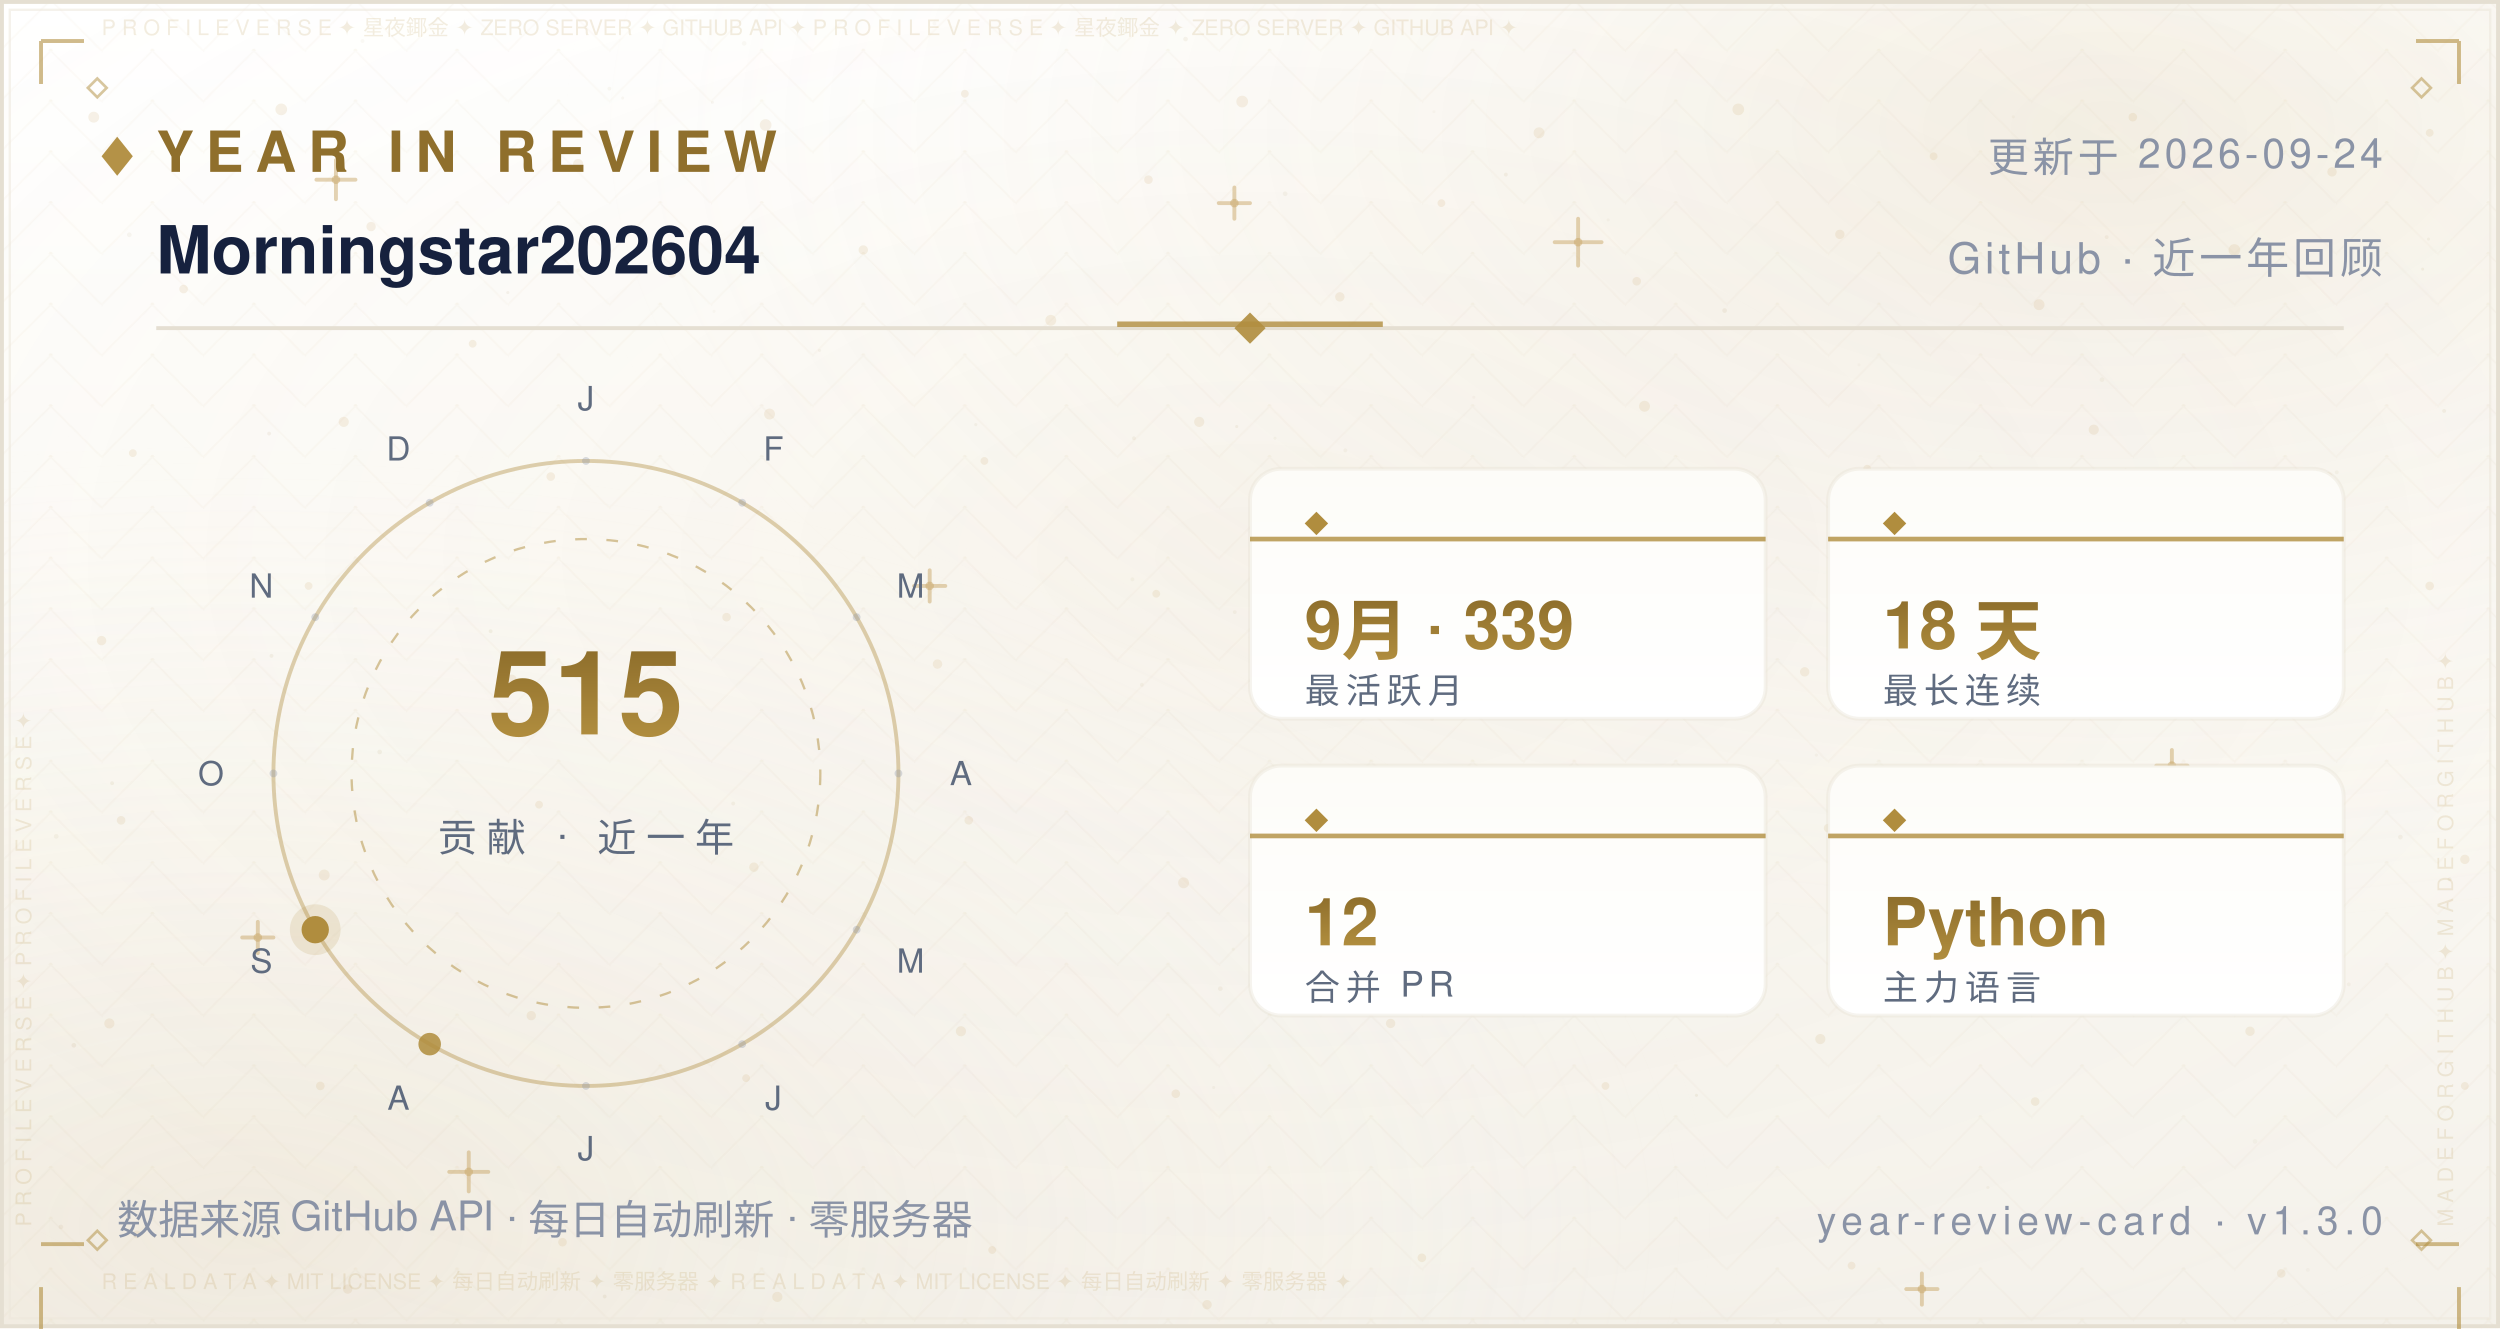
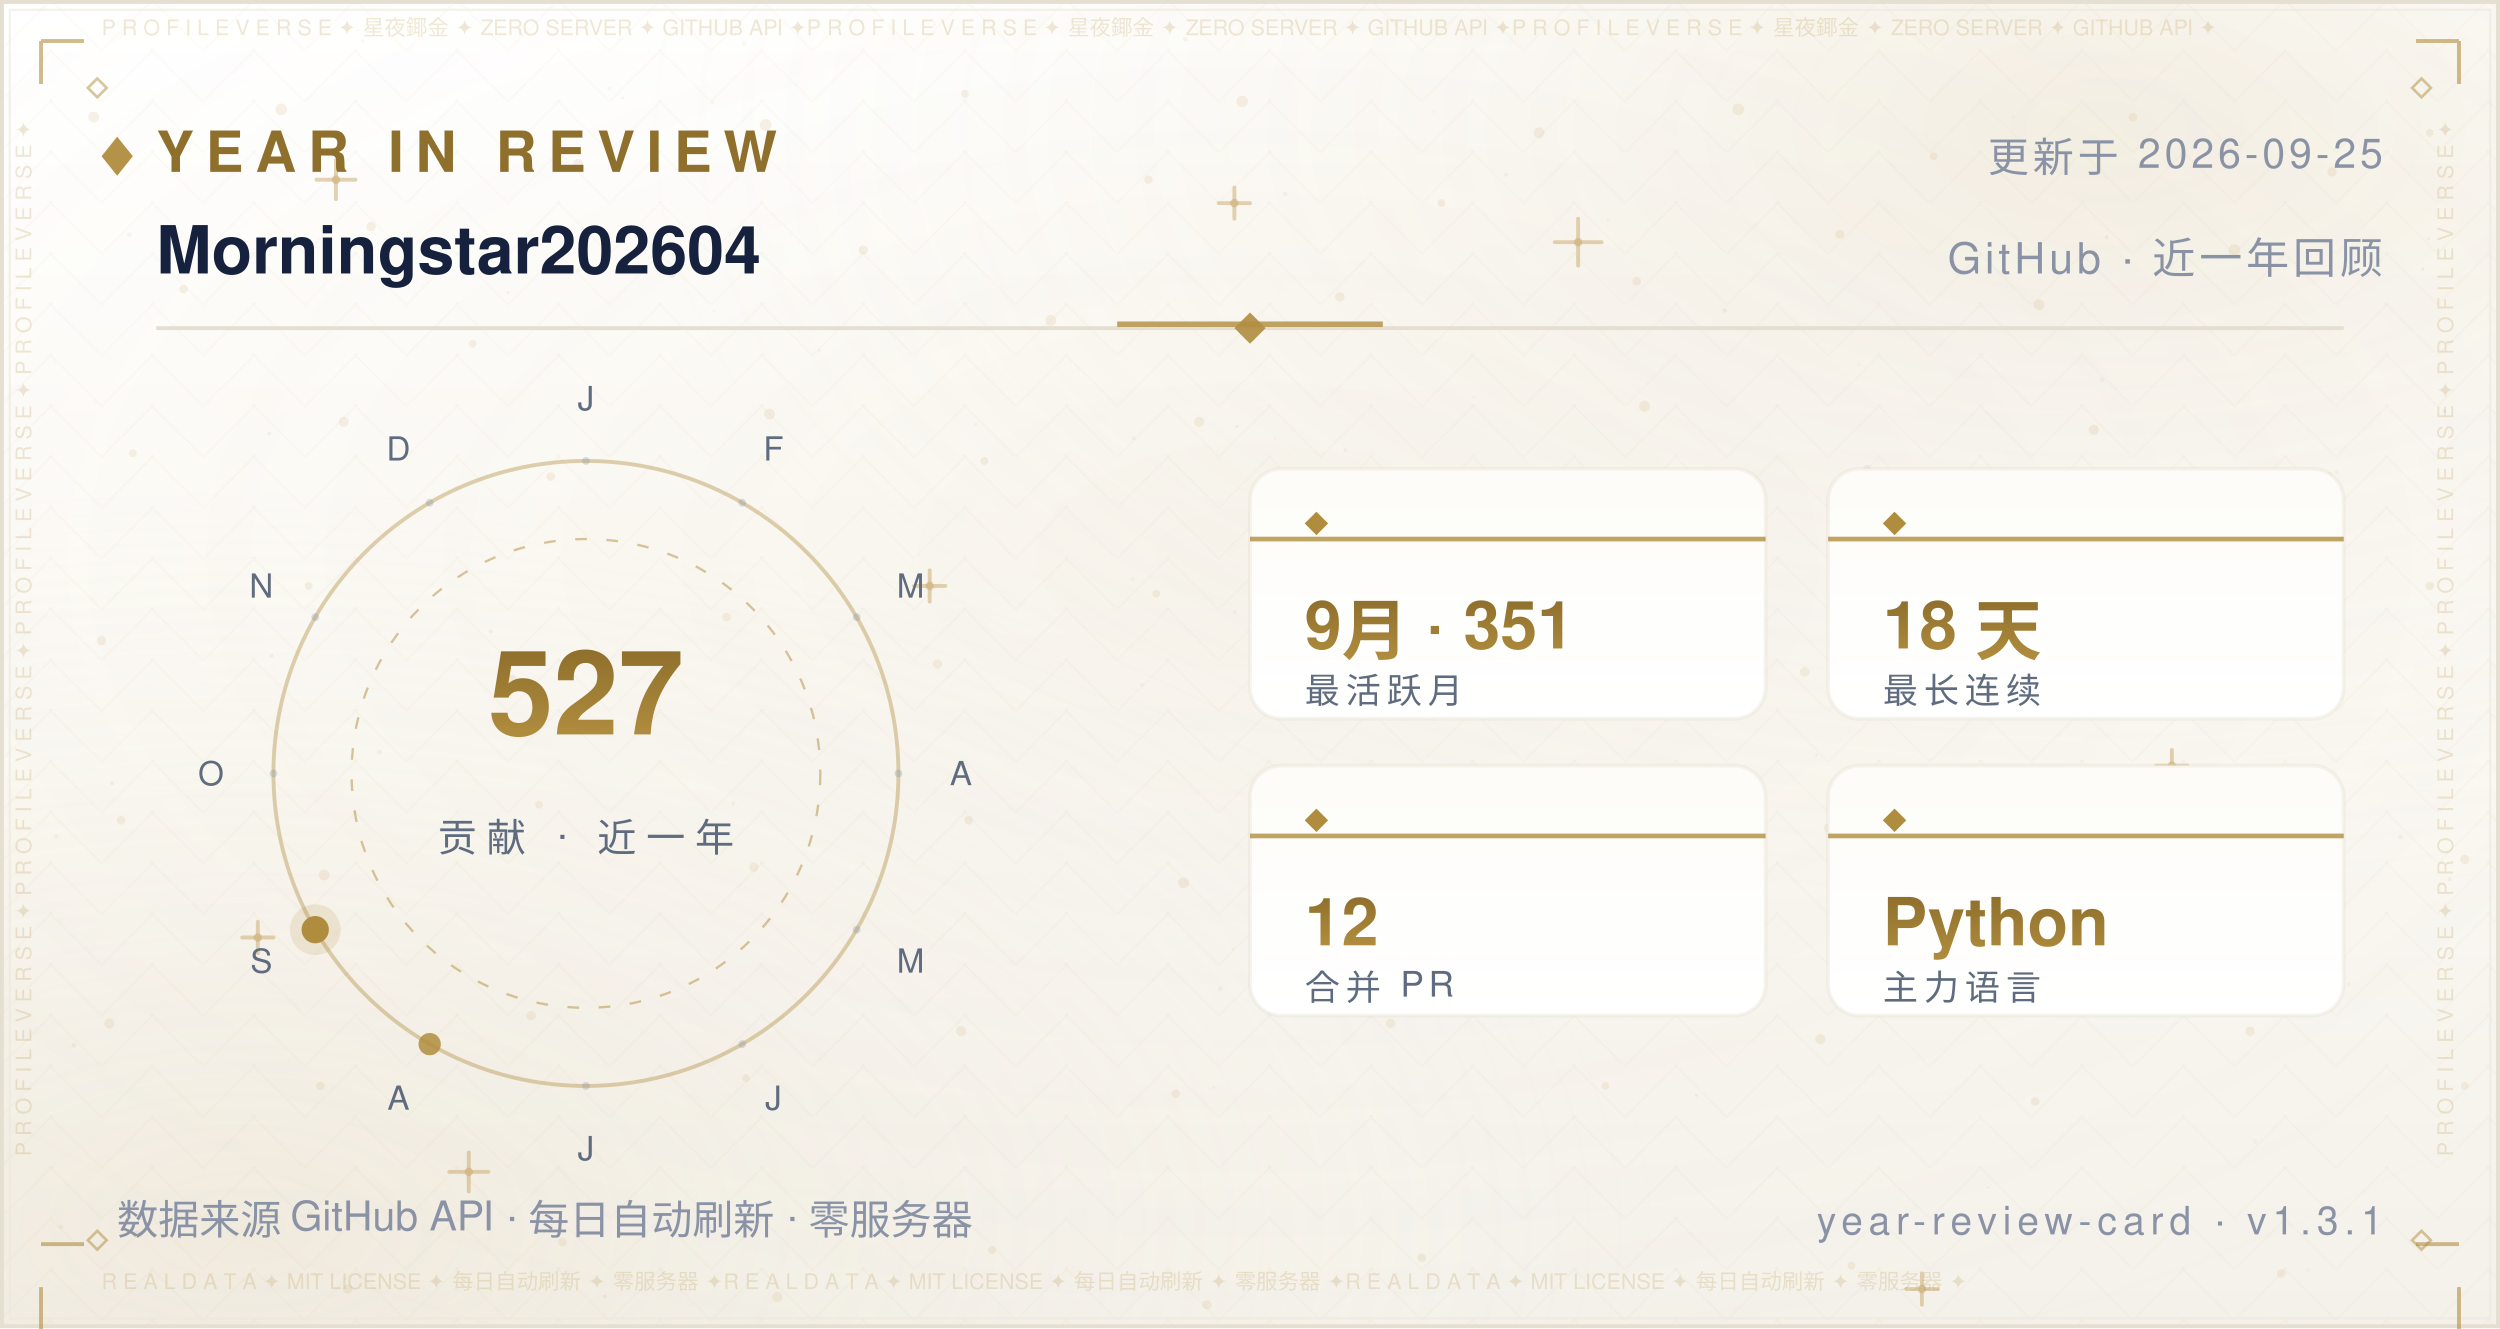
<svg xmlns="http://www.w3.org/2000/svg" width="640" height="340" viewBox="0 0 640 340" role="img" aria-label="Year in Review — Morningstar202604">
  <defs>
    <linearGradient id="bg" x1="0" y1="0" x2="0" y2="1">
      <stop offset="0" stop-color="#FFFFFF" />
      <stop offset="0.5" stop-color="#FBF9F4" />
      <stop offset="1" stop-color="#F4F1EA" />
    </linearGradient>
    <radialGradient id="nebG" cx="0.84" cy="0.10" r="0.62">
      <stop offset="0" stop-color="#B08D3E" stop-opacity="0.14" />
      <stop offset="1" stop-color="#FFFFFF" stop-opacity="0" />
    </radialGradient>
    <radialGradient id="nebB" cx="0.10" cy="0.92" r="0.60">
      <stop offset="0" stop-color="#DCCBA8" stop-opacity="0.2" />
      <stop offset="1" stop-color="#FFFFFF" stop-opacity="0" />
    </radialGradient>
    <radialGradient id="glow" cx="0.5" cy="0.42" r="0.72">
      <stop offset="0" stop-color="#B08D3E" stop-opacity="0.06" />
      <stop offset="1" stop-color="#FFFFFF" stop-opacity="0" />
    </radialGradient>
    <pattern id="fil1" width="26.0" height="13.0" patternUnits="userSpaceOnUse">
      <path d="M13.0 0 L26.0 13.0 L13.0 26.0 L0 13.0 Z" fill="none" stroke="#B08D3E" stroke-width="0.5" opacity="0.035" />
      <circle cx="13.0" cy="13.0" r="0.55" fill="#B08D3E" opacity="0.056" />
      <circle cx="0" cy="0" r="0.35" fill="#B08D3E" opacity="0.035" />
    </pattern>
  </defs>
  <rect width="640" height="340" fill="url(#bg)" />
  <rect width="640" height="340" fill="url(#nebG)" />
  <rect width="640" height="340" fill="url(#nebB)" />
  <rect width="640" height="340" fill="url(#glow)" />
  <rect width="640" height="340" fill="url(#fil1)" />
  <circle cx="24" cy="30" r="1.4" fill="#C9A86A" opacity="0.16" />
  <circle cx="47" cy="74" r="1.1" fill="#C9A86A" opacity="0.16" />
  <circle cx="72" cy="28" r="1.5" fill="#C9A86A" opacity="0.16" />
  <circle cx="95" cy="58" r="1.2" fill="#C9A86A" opacity="0.16" />
  <circle cx="121" cy="88" r="1" fill="#C9A86A" opacity="0.16" />
  <circle cx="148" cy="42" r="1.3" fill="#C9A86A" opacity="0.16" />
  <circle cx="172" cy="70" r="1.1" fill="#C9A86A" opacity="0.16" />
  <circle cx="196" cy="32" r="1.5" fill="#C9A86A" opacity="0.16" />
  <circle cx="221" cy="64" r="1.2" fill="#C9A86A" opacity="0.16" />
  <circle cx="247" cy="24" r="1" fill="#C9A86A" opacity="0.16" />
  <circle cx="269" cy="82" r="1.4" fill="#C9A86A" opacity="0.16" />
  <circle cx="294" cy="46" r="1.1" fill="#C9A86A" opacity="0.16" />
  <circle cx="318" cy="26" r="1.5" fill="#C9A86A" opacity="0.16" />
  <circle cx="343" cy="76" r="1.2" fill="#C9A86A" opacity="0.16" />
  <circle cx="369" cy="52" r="1" fill="#C9A86A" opacity="0.16" />
  <circle cx="394" cy="34" r="1.4" fill="#C9A86A" opacity="0.16" />
  <circle cx="419" cy="72" r="1.1" fill="#C9A86A" opacity="0.16" />
  <circle cx="445" cy="28" r="1.5" fill="#C9A86A" opacity="0.16" />
  <circle cx="471" cy="60" r="1.2" fill="#C9A86A" opacity="0.16" />
  <circle cx="495" cy="40" r="1" fill="#C9A86A" opacity="0.16" />
  <circle cx="522" cy="78" r="1.4" fill="#C9A86A" opacity="0.16" />
  <circle cx="546" cy="30" r="1.1" fill="#C9A86A" opacity="0.16" />
  <circle cx="572" cy="64" r="1.5" fill="#C9A86A" opacity="0.16" />
  <circle cx="597" cy="44" r="1.2" fill="#C9A86A" opacity="0.16" />
  <circle cx="622" cy="34" r="1" fill="#C9A86A" opacity="0.16" />
  <circle cx="34" cy="116" r="1" fill="#C9A86A" opacity="0.16" />
  <circle cx="88" cy="108" r="1.3" fill="#C9A86A" opacity="0.16" />
  <circle cx="141" cy="122" r="1.1" fill="#C9A86A" opacity="0.16" />
  <circle cx="197" cy="106" r="1.4" fill="#C9A86A" opacity="0.16" />
  <circle cx="252" cy="118" r="1" fill="#C9A86A" opacity="0.16" />
  <circle cx="307" cy="108" r="1.3" fill="#C9A86A" opacity="0.16" />
  <circle cx="364" cy="124" r="1.1" fill="#C9A86A" opacity="0.16" />
  <circle cx="421" cy="104" r="1.4" fill="#C9A86A" opacity="0.16" />
  <circle cx="478" cy="120" r="1" fill="#C9A86A" opacity="0.16" />
  <circle cx="536" cy="110" r="1.3" fill="#C9A86A" opacity="0.16" />
  <circle cx="596" cy="122" r="1.1" fill="#C9A86A" opacity="0.16" />
  <circle cx="26" cy="164" r="1.2" fill="#C9A86A" opacity="0.16" />
  <circle cx="79" cy="150" r="1" fill="#C9A86A" opacity="0.16" />
  <circle cx="131" cy="174" r="1.3" fill="#C9A86A" opacity="0.16" />
  <circle cx="186" cy="158" r="1.1" fill="#C9A86A" opacity="0.16" />
  <circle cx="240" cy="170" r="1.2" fill="#C9A86A" opacity="0.16" />
  <circle cx="296" cy="152" r="1" fill="#C9A86A" opacity="0.16" />
  <circle cx="351" cy="176" r="1.3" fill="#C9A86A" opacity="0.16" />
  <circle cx="406" cy="162" r="1.1" fill="#C9A86A" opacity="0.16" />
  <circle cx="462" cy="172" r="1.2" fill="#C9A86A" opacity="0.16" />
  <circle cx="518" cy="156" r="1" fill="#C9A86A" opacity="0.16" />
  <circle cx="574" cy="168" r="1.3" fill="#C9A86A" opacity="0.16" />
  <circle cx="622" cy="150" r="1.1" fill="#C9A86A" opacity="0.16" />
  <circle cx="31" cy="210" r="1.1" fill="#C9A86A" opacity="0.16" />
  <circle cx="83" cy="224" r="1.4" fill="#C9A86A" opacity="0.16" />
  <circle cx="138" cy="206" r="1" fill="#C9A86A" opacity="0.16" />
  <circle cx="193" cy="222" r="1.2" fill="#C9A86A" opacity="0.16" />
  <circle cx="248" cy="210" r="1.1" fill="#C9A86A" opacity="0.16" />
  <circle cx="303" cy="226" r="1.4" fill="#C9A86A" opacity="0.16" />
  <circle cx="358" cy="208" r="1" fill="#C9A86A" opacity="0.16" />
  <circle cx="413" cy="224" r="1.2" fill="#C9A86A" opacity="0.16" />
  <circle cx="468" cy="212" r="1.1" fill="#C9A86A" opacity="0.16" />
  <circle cx="524" cy="228" r="1.4" fill="#C9A86A" opacity="0.16" />
  <circle cx="578" cy="214" r="1" fill="#C9A86A" opacity="0.16" />
  <circle cx="631" cy="220" r="1.2" fill="#C9A86A" opacity="0.16" />
  <circle cx="28" cy="262" r="1.3" fill="#C9A86A" opacity="0.16" />
  <circle cx="82" cy="278" r="1.1" fill="#C9A86A" opacity="0.16" />
  <circle cx="136" cy="260" r="1.2" fill="#C9A86A" opacity="0.16" />
  <circle cx="191" cy="276" r="1" fill="#C9A86A" opacity="0.16" />
  <circle cx="246" cy="264" r="1.3" fill="#C9A86A" opacity="0.16" />
  <circle cx="301" cy="280" r="1.1" fill="#C9A86A" opacity="0.16" />
  <circle cx="356" cy="262" r="1.2" fill="#C9A86A" opacity="0.16" />
  <circle cx="411" cy="278" r="1" fill="#C9A86A" opacity="0.16" />
  <circle cx="466" cy="266" r="1.3" fill="#C9A86A" opacity="0.16" />
  <circle cx="521" cy="282" r="1.1" fill="#C9A86A" opacity="0.16" />
  <circle cx="576" cy="264" r="1.2" fill="#C9A86A" opacity="0.16" />
  <circle cx="631" cy="278" r="1" fill="#C9A86A" opacity="0.16" />
  <circle cx="35" cy="316" r="1" fill="#C9A86A" opacity="0.16" />
  <circle cx="89" cy="330" r="1.2" fill="#C9A86A" opacity="0.16" />
  <circle cx="144" cy="318" r="1.1" fill="#C9A86A" opacity="0.16" />
  <circle cx="199" cy="332" r="1.3" fill="#C9A86A" opacity="0.16" />
  <circle cx="254" cy="320" r="1" fill="#C9A86A" opacity="0.16" />
  <circle cx="309" cy="334" r="1.2" fill="#C9A86A" opacity="0.16" />
  <circle cx="364" cy="322" r="1.1" fill="#C9A86A" opacity="0.16" />
  <circle cx="474" cy="324" r="1" fill="#C9A86A" opacity="0.16" />
  <circle cx="584" cy="326" r="1.1" fill="#C9A86A" opacity="0.16" />
  <path d="M81.0 46.0 H91.0 M86.0 41.0 V51.0" stroke="#C9A86A" stroke-width="1" stroke-linecap="round" opacity="0.5" />
  <circle cx="86.0" cy="46.0" r="1.1" fill="#C9A86A" opacity="0.5" />
  <path d="M234.0 150.0 H242.0 M238.0 146.0 V154.0" stroke="#C9A86A" stroke-width="1" stroke-linecap="round" opacity="0.5" />
  <circle cx="238.0" cy="150.0" r="1.1" fill="#C9A86A" opacity="0.5" />
  <path d="M398.0 62.0 H410.0 M404.0 56.0 V68.0" stroke="#C9A86A" stroke-width="1" stroke-linecap="round" opacity="0.5" />
  <circle cx="404.0" cy="62.0" r="1.1" fill="#C9A86A" opacity="0.5" />
  <path d="M552.0 196.0 H560.0 M556.0 192.0 V200.0" stroke="#C9A86A" stroke-width="1" stroke-linecap="round" opacity="0.5" />
  <circle cx="556.0" cy="196.0" r="1.1" fill="#C9A86A" opacity="0.5" />
  <path d="M115.0 300.0 H125.0 M120.0 295.0 V305.0" stroke="#C9A86A" stroke-width="1" stroke-linecap="round" opacity="0.5" />
  <circle cx="120.0" cy="300.0" r="1.1" fill="#C9A86A" opacity="0.5" />
  <path d="M488.0 330.0 H496.0 M492.0 326.0 V334.0" stroke="#C9A86A" stroke-width="1" stroke-linecap="round" opacity="0.5" />
  <circle cx="492.0" cy="330.0" r="1.1" fill="#C9A86A" opacity="0.5" />
  <path d="M312.0 52.0 H320.0 M316.0 48.0 V56.0" stroke="#C9A86A" stroke-width="1" stroke-linecap="round" opacity="0.5" />
  <circle cx="316.0" cy="52.0" r="1.1" fill="#C9A86A" opacity="0.5" />
  <path d="M62.0 240.0 H70.0 M66.0 236.0 V244.0" stroke="#C9A86A" stroke-width="1" stroke-linecap="round" opacity="0.5" />
  <circle cx="66.0" cy="240.0" r="1.1" fill="#C9A86A" opacity="0.5" />
  <circle cx="15.6" cy="314.1" r="0.6" fill="#8F6F2C" opacity="0.067" />
  <circle cx="97.2" cy="192.5" r="0.6" fill="#8F6F2C" opacity="0.076" />
  <circle cx="538.1" cy="97.2" r="0.6" fill="#8F6F2C" opacity="0.057" />
  <circle cx="344.4" cy="115.3" r="0.5" fill="#8F6F2C" opacity="0.057" />
  <circle cx="159.4" cy="25.1" r="0.4" fill="#8F6F2C" opacity="0.048" />
  <circle cx="28.7" cy="200.5" r="0.5" fill="#8F6F2C" opacity="0.080" />
  <circle cx="209.8" cy="89.7" r="0.4" fill="#8F6F2C" opacity="0.060" />
  <circle cx="316.1" cy="156.7" r="0.5" fill="#8F6F2C" opacity="0.057" />
  <circle cx="590.8" cy="325.1" r="0.5" fill="#8F6F2C" opacity="0.037" />
  <circle cx="539.3" cy="60.7" r="0.5" fill="#8F6F2C" opacity="0.068" />
  <circle cx="385.5" cy="44.7" r="0.5" fill="#8F6F2C" opacity="0.076" />
  <circle cx="292.3" cy="175.3" r="0.5" fill="#8F6F2C" opacity="0.060" />
  <circle cx="536.7" cy="247.2" r="0.5" fill="#8F6F2C" opacity="0.046" />
  <circle cx="377.3" cy="101.7" r="0.4" fill="#8F6F2C" opacity="0.041" />
  <circle cx="92.8" cy="10.5" r="0.5" fill="#8F6F2C" opacity="0.044" />
  <circle cx="354.5" cy="206.6" r="0.5" fill="#8F6F2C" opacity="0.080" />
  <circle cx="310.7" cy="278.4" r="0.4" fill="#8F6F2C" opacity="0.054" />
  <circle cx="601.3" cy="252.0" r="0.5" fill="#8F6F2C" opacity="0.054" />
  <circle cx="18.9" cy="267.6" r="0.6" fill="#8F6F2C" opacity="0.085" />
  <circle cx="312.4" cy="253.1" r="0.6" fill="#8F6F2C" opacity="0.069" />
  <circle cx="239.2" cy="6.0" r="0.5" fill="#8F6F2C" opacity="0.036" />
  <circle cx="436.2" cy="204.6" r="0.6" fill="#8F6F2C" opacity="0.071" />
  <circle cx="329.0" cy="49.6" r="0.6" fill="#8F6F2C" opacity="0.063" />
  <circle cx="625.7" cy="105.2" r="0.5" fill="#8F6F2C" opacity="0.075" />
  <circle cx="428.8" cy="170.5" r="0.4" fill="#8F6F2C" opacity="0.065" />
  <circle cx="169.1" cy="68.0" r="0.4" fill="#8F6F2C" opacity="0.073" />
  <circle cx="586.8" cy="179.1" r="0.4" fill="#8F6F2C" opacity="0.060" />
  <circle cx="598.2" cy="120.9" r="0.5" fill="#8F6F2C" opacity="0.054" />
  <circle cx="289.9" cy="148.3" r="0.5" fill="#8F6F2C" opacity="0.053" />
  <circle cx="315.7" cy="243.0" r="0.4" fill="#8F6F2C" opacity="0.054" />
  <circle cx="154.8" cy="331.9" r="0.5" fill="#8F6F2C" opacity="0.080" />
  <circle cx="411.7" cy="56.3" r="0.4" fill="#8F6F2C" opacity="0.043" />
  <circle cx="465.0" cy="193.3" r="0.4" fill="#8F6F2C" opacity="0.048" />
  <circle cx="533.5" cy="147.7" r="0.5" fill="#8F6F2C" opacity="0.050" />
  <circle cx="621.7" cy="61.2" r="0.4" fill="#8F6F2C" opacity="0.064" />
  <circle cx="14.4" cy="214.1" r="0.6" fill="#8F6F2C" opacity="0.064" />
  <circle cx="68.9" cy="111.0" r="0.5" fill="#8F6F2C" opacity="0.076" />
  <circle cx="182.4" cy="26.2" r="0.4" fill="#8F6F2C" opacity="0.047" />
  <circle cx="125.6" cy="161.6" r="0.5" fill="#8F6F2C" opacity="0.081" />
  <circle cx="367.1" cy="28.6" r="0.4" fill="#8F6F2C" opacity="0.039" />
  <circle cx="441.5" cy="79.5" r="0.6" fill="#8F6F2C" opacity="0.085" />
  <circle cx="69.5" cy="167.9" r="0.5" fill="#8F6F2C" opacity="0.078" />
  <circle cx="627.1" cy="225.1" r="0.5" fill="#8F6F2C" opacity="0.081" />
  <circle cx="620.2" cy="68.9" r="0.4" fill="#8F6F2C" opacity="0.078" />
  <circle cx="508.9" cy="304.0" r="0.4" fill="#8F6F2C" opacity="0.055" />
  <circle cx="403.3" cy="241.3" r="0.4" fill="#8F6F2C" opacity="0.061" />
  <circle cx="381.0" cy="237.5" r="0.5" fill="#8F6F2C" opacity="0.078" />
  <circle cx="33.1" cy="60.1" r="0.6" fill="#8F6F2C" opacity="0.059" />
  <circle cx="249.8" cy="108.7" r="0.4" fill="#8F6F2C" opacity="0.066" />
  <circle cx="434.3" cy="280.4" r="0.4" fill="#8F6F2C" opacity="0.082" />
  <circle cx="437.2" cy="245.9" r="0.4" fill="#8F6F2C" opacity="0.040" />
  <circle cx="577.3" cy="292.2" r="0.6" fill="#8F6F2C" opacity="0.044" />
  <circle cx="366.6" cy="184.1" r="0.5" fill="#8F6F2C" opacity="0.044" />
  <circle cx="444.8" cy="227.1" r="0.4" fill="#8F6F2C" opacity="0.060" />
  <circle cx="316.6" cy="109.2" r="0.4" fill="#8F6F2C" opacity="0.076" />
  <circle cx="148.0" cy="69.2" r="0.5" fill="#8F6F2C" opacity="0.053" />
  <circle cx="326.4" cy="112.2" r="0.4" fill="#8F6F2C" opacity="0.054" />
  <circle cx="515.4" cy="29.9" r="0.4" fill="#8F6F2C" opacity="0.047" />
  <circle cx="182.8" cy="79.7" r="0.4" fill="#8F6F2C" opacity="0.039" />
  <circle cx="475.9" cy="93.4" r="0.4" fill="#8F6F2C" opacity="0.037" />
  <circle cx="441.8" cy="145.3" r="0.5" fill="#8F6F2C" opacity="0.057" />
  <circle cx="386.7" cy="124.3" r="0.6" fill="#8F6F2C" opacity="0.059" />
  <circle cx="303.5" cy="10.0" r="0.6" fill="#8F6F2C" opacity="0.074" />
  <circle cx="544.1" cy="120.3" r="0.4" fill="#8F6F2C" opacity="0.054" />
  <circle cx="156.0" cy="22.7" r="0.5" fill="#8F6F2C" opacity="0.051" />
  <circle cx="614.5" cy="214.3" r="0.6" fill="#8F6F2C" opacity="0.068" />
  <circle cx="397.8" cy="240.1" r="0.4" fill="#8F6F2C" opacity="0.042" />
  <circle cx="190.5" cy="11.1" r="0.6" fill="#8F6F2C" opacity="0.043" />
  <circle cx="483.0" cy="234.2" r="0.4" fill="#8F6F2C" opacity="0.085" />
  <circle cx="187.7" cy="205.7" r="0.5" fill="#8F6F2C" opacity="0.067" />
  <circle cx="290.3" cy="112.2" r="0.5" fill="#8F6F2C" opacity="0.068" />
  <circle cx="130.0" cy="74.9" r="0.4" fill="#8F6F2C" opacity="0.074" />
  <rect x="0.5" y="0.5" width="639" height="339" fill="none" stroke="#E5DFD2" stroke-width="1" />
  <rect x="2.5" y="2.5" width="635" height="335" fill="none" stroke="#EDE7DA" stroke-width="0.6" opacity="0.55" />
-   <text x="26" y="9" font-family="'Segoe UI',Helvetica,Arial,'PingFang SC','Microsoft YaHei',sans-serif" font-size="5.5" fill="#B08D3E" opacity="0.16" textLength="588">P R O F I L E   V E R S E   ✦   星夜鎁金   ✦   ZERO SERVER   ✦   GITHUB API   ✦   P R O F I L E   V E R S E   ✦   星夜鎁金   ✦   ZERO SERVER   ✦   GITHUB API   ✦   </text>
-   <text x="26" y="330" font-family="'Segoe UI',Helvetica,Arial,'PingFang SC','Microsoft YaHei',sans-serif" font-size="5.5" fill="#B08D3E" opacity="0.16" textLength="588">R E A L   D A T A   ✦   MIT LICENSE   ✦   每日自动刷新   ✦   零服务器   ✦   R E A L   D A T A   ✦   MIT LICENSE   ✦   每日自动刷新   ✦   零服务器   ✦   </text>
-   <text x="8" y="314" font-family="'Segoe UI',Helvetica,Arial,'PingFang SC','Microsoft YaHei',sans-serif" font-size="5.5" fill="#B08D3E" opacity="0.16" textLength="288" transform="rotate(-90 8 314)">P R O F I L E   V E R S E   ✦   P R O F I L E   V E R S E   ✦   </text>
-   <text x="628" y="314" font-family="'Segoe UI',Helvetica,Arial,'PingFang SC','Microsoft YaHei',sans-serif" font-size="5.5" fill="#B08D3E" opacity="0.16" textLength="288" transform="rotate(-90 628 314)">M A D E   F O R   G I T H U B   ✦   M A D E   F O R   G I T H U B   ✦   </text>
+   <text x="26" y="9" font-family="'Segoe UI',Helvetica,Arial,'PingFang SC','Microsoft YaHei',sans-serif" font-size="5.5" fill="#B08D3E" opacity="0.2" textLength="588">P R O F I L E   V E R S E   ✦   星夜鎁金   ✦   ZERO SERVER   ✦   GITHUB API   ✦P R O F I L E   V E R S E   ✦   星夜鎁金   ✦   ZERO SERVER   ✦   GITHUB API   ✦P R O F I L E   V E R S E   ✦   星夜鎁金   ✦   ZERO SERVER   ✦   GITHUB API   ✦</text>
+   <text x="26" y="330" font-family="'Segoe UI',Helvetica,Arial,'PingFang SC','Microsoft YaHei',sans-serif" font-size="5.5" fill="#B08D3E" opacity="0.2" textLength="588">R E A L   D A T A   ✦   MIT LICENSE   ✦   每日自动刷新   ✦   零服务器   ✦R E A L   D A T A   ✦   MIT LICENSE   ✦   每日自动刷新   ✦   零服务器   ✦R E A L   D A T A   ✦   MIT LICENSE   ✦   每日自动刷新   ✦   零服务器   ✦</text>
+   <text x="8" y="296" font-family="'Segoe UI',Helvetica,Arial,'PingFang SC','Microsoft YaHei',sans-serif" font-size="5.5" fill="#B08D3E" opacity="0.2" transform="rotate(-90 8 296)">P R O F I L E   V E R S E   ✦   P R O F I L E   V E R S E   ✦   P R O F I L E   V E R S E   ✦   P R O F I L E   V E R S E   ✦   </text>
+   <text x="628" y="296" font-family="'Segoe UI',Helvetica,Arial,'PingFang SC','Microsoft YaHei',sans-serif" font-size="5.5" fill="#B08D3E" opacity="0.2" transform="rotate(-90 628 296)">P R O F I L E   V E R S E   ✦   P R O F I L E   V E R S E   ✦   P R O F I L E   V E R S E   ✦   P R O F I L E   V E R S E   ✦   </text>
  <path d="M10.5 10.5 h11 M10.5 10.5 v11" fill="none" stroke="#B08D3E" stroke-width="1" opacity="0.6" />
  <path d="M618.5 10.5 h11 M629.5 10.5 v11" fill="none" stroke="#B08D3E" stroke-width="1" opacity="0.6" />
  <path d="M10.5 318.5 h11 M10.5 329.5 v11" fill="none" stroke="#B08D3E" stroke-width="1" opacity="0.6" />
  <path d="M618.5 318.5 h11 M629.5 329.5 v11" fill="none" stroke="#B08D3E" stroke-width="1" opacity="0.6" />
  <path d="M22.5 22.5 l2.4 -2.4 l2.4 2.4 l-2.4 2.4 z" fill="none" stroke="#B08D3E" stroke-width="0.7" opacity="0.5" />
  <path d="M617.5 22.5 l2.4 -2.4 l2.4 2.4 l-2.4 2.4 z" fill="none" stroke="#B08D3E" stroke-width="0.7" opacity="0.5" />
  <path d="M22.5 317.5 l2.4 -2.4 l2.4 2.4 l-2.4 2.4 z" fill="none" stroke="#B08D3E" stroke-width="0.7" opacity="0.5" />
  <path d="M617.5 317.5 l2.4 -2.4 l2.4 2.4 l-2.4 2.4 z" fill="none" stroke="#B08D3E" stroke-width="0.7" opacity="0.5" />
  <defs>
    <linearGradient id="pp" x1="0" y1="0" x2="0" y2="1">
      <stop offset="0" stop-color="#FDFCF8" />
      <stop offset="1" stop-color="#FFFFFF" />
    </linearGradient>
    <linearGradient id="yr" x1="0" y1="0" x2="0" y2="1">
      <stop offset="0" stop-color="#8F6F2C" />
      <stop offset="1" stop-color="#B08D3E" />
    </linearGradient>
  </defs>
  <path d="M26 40 l4 -5 l4 5 l-4 5 z" fill="#B08D3E" opacity="0.95" />
  <text x="40" y="44" font-family="'Segoe UI',Helvetica,Arial,'PingFang SC','Microsoft YaHei',sans-serif" font-size="14.5" font-weight="700" letter-spacing="3" fill="#8F6F2C">YEAR IN REVIEW</text>
-   <text x="610" y="44" text-anchor="end" font-family="'Segoe UI',Helvetica,Arial,'PingFang SC','Microsoft YaHei',sans-serif" font-size="10.5" letter-spacing="1" fill="#8A93A6">更新于 2026-09-24</text>
+   <text x="610" y="44" text-anchor="end" font-family="'Segoe UI',Helvetica,Arial,'PingFang SC','Microsoft YaHei',sans-serif" font-size="10.5" letter-spacing="1" fill="#8A93A6">更新于 2026-09-25</text>
  <text x="40" y="70" font-family="'Segoe UI',Helvetica,Arial,'PingFang SC','Microsoft YaHei',sans-serif" font-size="17" font-weight="600" fill="#16213E">Morningstar202604</text>
  <text x="610" y="70" text-anchor="end" font-family="'Segoe UI',Helvetica,Arial,'PingFang SC','Microsoft YaHei',sans-serif" font-size="11" letter-spacing="1" fill="#8A93A6">GitHub · 近一年回顾</text>
  <line x1="40" y1="84" x2="600" y2="84" stroke="#E5DFD2" stroke-width="1" />
  <line x1="286" y1="83" x2="354" y2="83" stroke="#B08D3E" stroke-width="1.4" opacity="0.8" />
  <path d="M320 80 l4 4 l-4 4 l-4 -4 z" fill="#B08D3E" opacity="0.9" />
  <circle cx="150" cy="198" r="80" fill="none" stroke="#B08D3E" stroke-width="1" opacity="0.4" />
  <circle cx="150" cy="198" r="60" fill="none" stroke="#B08D3E" stroke-width="0.6" stroke-dasharray="3 5" opacity="0.5" />
  <circle cx="150.0" cy="118.0" r="1" fill="#8A93A6" opacity="0.32" />
  <text x="150.0" y="105.0" text-anchor="middle" font-family="'Segoe UI',Helvetica,Arial,'PingFang SC','Microsoft YaHei',sans-serif" font-size="8.5" fill="#5F6B7F">J</text>
  <circle cx="190.0" cy="128.7" r="1" fill="#8A93A6" opacity="0.32" />
  <text x="198.0" y="117.9" text-anchor="middle" font-family="'Segoe UI',Helvetica,Arial,'PingFang SC','Microsoft YaHei',sans-serif" font-size="8.5" fill="#5F6B7F">F</text>
  <circle cx="219.3" cy="158.0" r="1" fill="#8A93A6" opacity="0.32" />
  <text x="233.1" y="153.0" text-anchor="middle" font-family="'Segoe UI',Helvetica,Arial,'PingFang SC','Microsoft YaHei',sans-serif" font-size="8.5" fill="#5F6B7F">M</text>
  <circle cx="230.0" cy="198.0" r="1" fill="#8A93A6" opacity="0.32" />
  <text x="246.0" y="201.0" text-anchor="middle" font-family="'Segoe UI',Helvetica,Arial,'PingFang SC','Microsoft YaHei',sans-serif" font-size="8.5" fill="#5F6B7F">A</text>
  <circle cx="219.3" cy="238.0" r="1" fill="#8A93A6" opacity="0.32" />
  <text x="233.1" y="249.0" text-anchor="middle" font-family="'Segoe UI',Helvetica,Arial,'PingFang SC','Microsoft YaHei',sans-serif" font-size="8.5" fill="#5F6B7F">M</text>
  <circle cx="190.0" cy="267.3" r="1" fill="#8A93A6" opacity="0.32" />
  <text x="198.0" y="284.1" text-anchor="middle" font-family="'Segoe UI',Helvetica,Arial,'PingFang SC','Microsoft YaHei',sans-serif" font-size="8.5" fill="#5F6B7F">J</text>
  <circle cx="150.0" cy="278.0" r="1" fill="#8A93A6" opacity="0.32" />
  <text x="150.0" y="297.0" text-anchor="middle" font-family="'Segoe UI',Helvetica,Arial,'PingFang SC','Microsoft YaHei',sans-serif" font-size="8.5" fill="#5F6B7F">J</text>
-   <circle cx="110.0" cy="267.3" r="2.89" fill="#B08D3E" opacity="0.86" />
+   <circle cx="110.0" cy="267.3" r="2.86" fill="#B08D3E" opacity="0.85" />
  <text x="102.0" y="284.1" text-anchor="middle" font-family="'Segoe UI',Helvetica,Arial,'PingFang SC','Microsoft YaHei',sans-serif" font-size="8.5" fill="#5F6B7F">A</text>
  <circle cx="80.7" cy="238.0" r="6.5" fill="#B08D3E" opacity="0.16" />
  <circle cx="80.7" cy="238.0" r="3.50" fill="#B08D3E" opacity="1.00" />
  <text x="66.9" y="249.0" text-anchor="middle" font-family="'Segoe UI',Helvetica,Arial,'PingFang SC','Microsoft YaHei',sans-serif" font-size="8.5" fill="#5F6B7F">S</text>
  <circle cx="70.0" cy="198.0" r="1" fill="#8A93A6" opacity="0.32" />
  <text x="54.0" y="201.0" text-anchor="middle" font-family="'Segoe UI',Helvetica,Arial,'PingFang SC','Microsoft YaHei',sans-serif" font-size="8.5" fill="#5F6B7F">O</text>
  <circle cx="80.7" cy="158.0" r="1" fill="#8A93A6" opacity="0.32" />
  <text x="66.9" y="153.0" text-anchor="middle" font-family="'Segoe UI',Helvetica,Arial,'PingFang SC','Microsoft YaHei',sans-serif" font-size="8.5" fill="#5F6B7F">N</text>
  <circle cx="110.0" cy="128.7" r="1" fill="#8A93A6" opacity="0.32" />
  <text x="102.0" y="117.9" text-anchor="middle" font-family="'Segoe UI',Helvetica,Arial,'PingFang SC','Microsoft YaHei',sans-serif" font-size="8.5" fill="#5F6B7F">D</text>
-   <text x="150" y="188" text-anchor="middle" font-family="'Segoe UI',Helvetica,Arial,'PingFang SC','Microsoft YaHei',sans-serif" font-size="30" font-weight="600" fill="url(#yr)">515</text>
+   <text x="150" y="188" text-anchor="middle" font-family="'Segoe UI',Helvetica,Arial,'PingFang SC','Microsoft YaHei',sans-serif" font-size="30" font-weight="600" fill="url(#yr)">527</text>
  <text x="150" y="218" text-anchor="middle" font-family="'Segoe UI',Helvetica,Arial,'PingFang SC','Microsoft YaHei',sans-serif" font-size="10" letter-spacing="2.5" fill="#5F6B7F">贡献 · 近一年</text>
  <rect x="320" y="120" width="132" height="64" rx="8" fill="url(#pp)" stroke="#E5DFD2" stroke-opacity="0.35" />
  <line x1="320" y1="138" x2="452" y2="138" stroke="#B08D3E" stroke-width="1.2" opacity="0.8" />
  <path d="M334 134 l3 -3 l3 3 l-3 3 z" fill="#B08D3E" />
-   <text x="334" y="166" font-family="'Segoe UI',Helvetica,Arial,'PingFang SC','Microsoft YaHei',sans-serif" font-size="17" font-weight="600" fill="url(#yr)">9月 · 339</text>
+   <text x="334" y="166" font-family="'Segoe UI',Helvetica,Arial,'PingFang SC','Microsoft YaHei',sans-serif" font-size="17" font-weight="600" fill="url(#yr)">9月 · 351</text>
  <text x="334" y="180" font-family="'Segoe UI',Helvetica,Arial,'PingFang SC','Microsoft YaHei',sans-serif" font-size="9" letter-spacing="1.5" fill="#5F6B7F">最活跃月</text>
  <rect x="468" y="120" width="132" height="64" rx="8" fill="url(#pp)" stroke="#E5DFD2" stroke-opacity="0.35" />
  <line x1="468" y1="138" x2="600" y2="138" stroke="#B08D3E" stroke-width="1.2" opacity="0.8" />
  <path d="M482 134 l3 -3 l3 3 l-3 3 z" fill="#B08D3E" />
  <text x="482" y="166" font-family="'Segoe UI',Helvetica,Arial,'PingFang SC','Microsoft YaHei',sans-serif" font-size="17" font-weight="600" fill="url(#yr)">18 天</text>
  <text x="482" y="180" font-family="'Segoe UI',Helvetica,Arial,'PingFang SC','Microsoft YaHei',sans-serif" font-size="9" letter-spacing="1.5" fill="#5F6B7F">最长连续</text>
  <rect x="320" y="196" width="132" height="64" rx="8" fill="url(#pp)" stroke="#E5DFD2" stroke-opacity="0.35" />
  <line x1="320" y1="214" x2="452" y2="214" stroke="#B08D3E" stroke-width="1.2" opacity="0.8" />
  <path d="M334 210 l3 -3 l3 3 l-3 3 z" fill="#B08D3E" />
  <text x="334" y="242" font-family="'Segoe UI',Helvetica,Arial,'PingFang SC','Microsoft YaHei',sans-serif" font-size="17" font-weight="600" fill="url(#yr)">12</text>
  <text x="334" y="256" font-family="'Segoe UI',Helvetica,Arial,'PingFang SC','Microsoft YaHei',sans-serif" font-size="9" letter-spacing="1.5" fill="#5F6B7F">合并 PR</text>
  <rect x="468" y="196" width="132" height="64" rx="8" fill="url(#pp)" stroke="#E5DFD2" stroke-opacity="0.35" />
  <line x1="468" y1="214" x2="600" y2="214" stroke="#B08D3E" stroke-width="1.2" opacity="0.8" />
  <path d="M482 210 l3 -3 l3 3 l-3 3 z" fill="#B08D3E" />
  <text x="482" y="242" font-family="'Segoe UI',Helvetica,Arial,'PingFang SC','Microsoft YaHei',sans-serif" font-size="17" font-weight="600" fill="url(#yr)">Python</text>
  <text x="482" y="256" font-family="'Segoe UI',Helvetica,Arial,'PingFang SC','Microsoft YaHei',sans-serif" font-size="9" letter-spacing="1.5" fill="#5F6B7F">主力语言</text>
  <text x="30" y="316" font-family="'Segoe UI',Helvetica,Arial,'PingFang SC','Microsoft YaHei',sans-serif" font-size="10.5" fill="#8A93A6">数据来源 GitHub API · 每日自动刷新 · 零服务器</text>
-   <text x="610" y="316" text-anchor="end" font-family="'Segoe UI',Helvetica,Arial,'PingFang SC','Microsoft YaHei',sans-serif" font-size="10" letter-spacing="1.5" fill="#8A93A6">year-review-card · v1.3.0</text>
+   <text x="610" y="316" text-anchor="end" font-family="'Segoe UI',Helvetica,Arial,'PingFang SC','Microsoft YaHei',sans-serif" font-size="10" letter-spacing="1.5" fill="#8A93A6">year-review-card · v1.3.1</text>
</svg>
